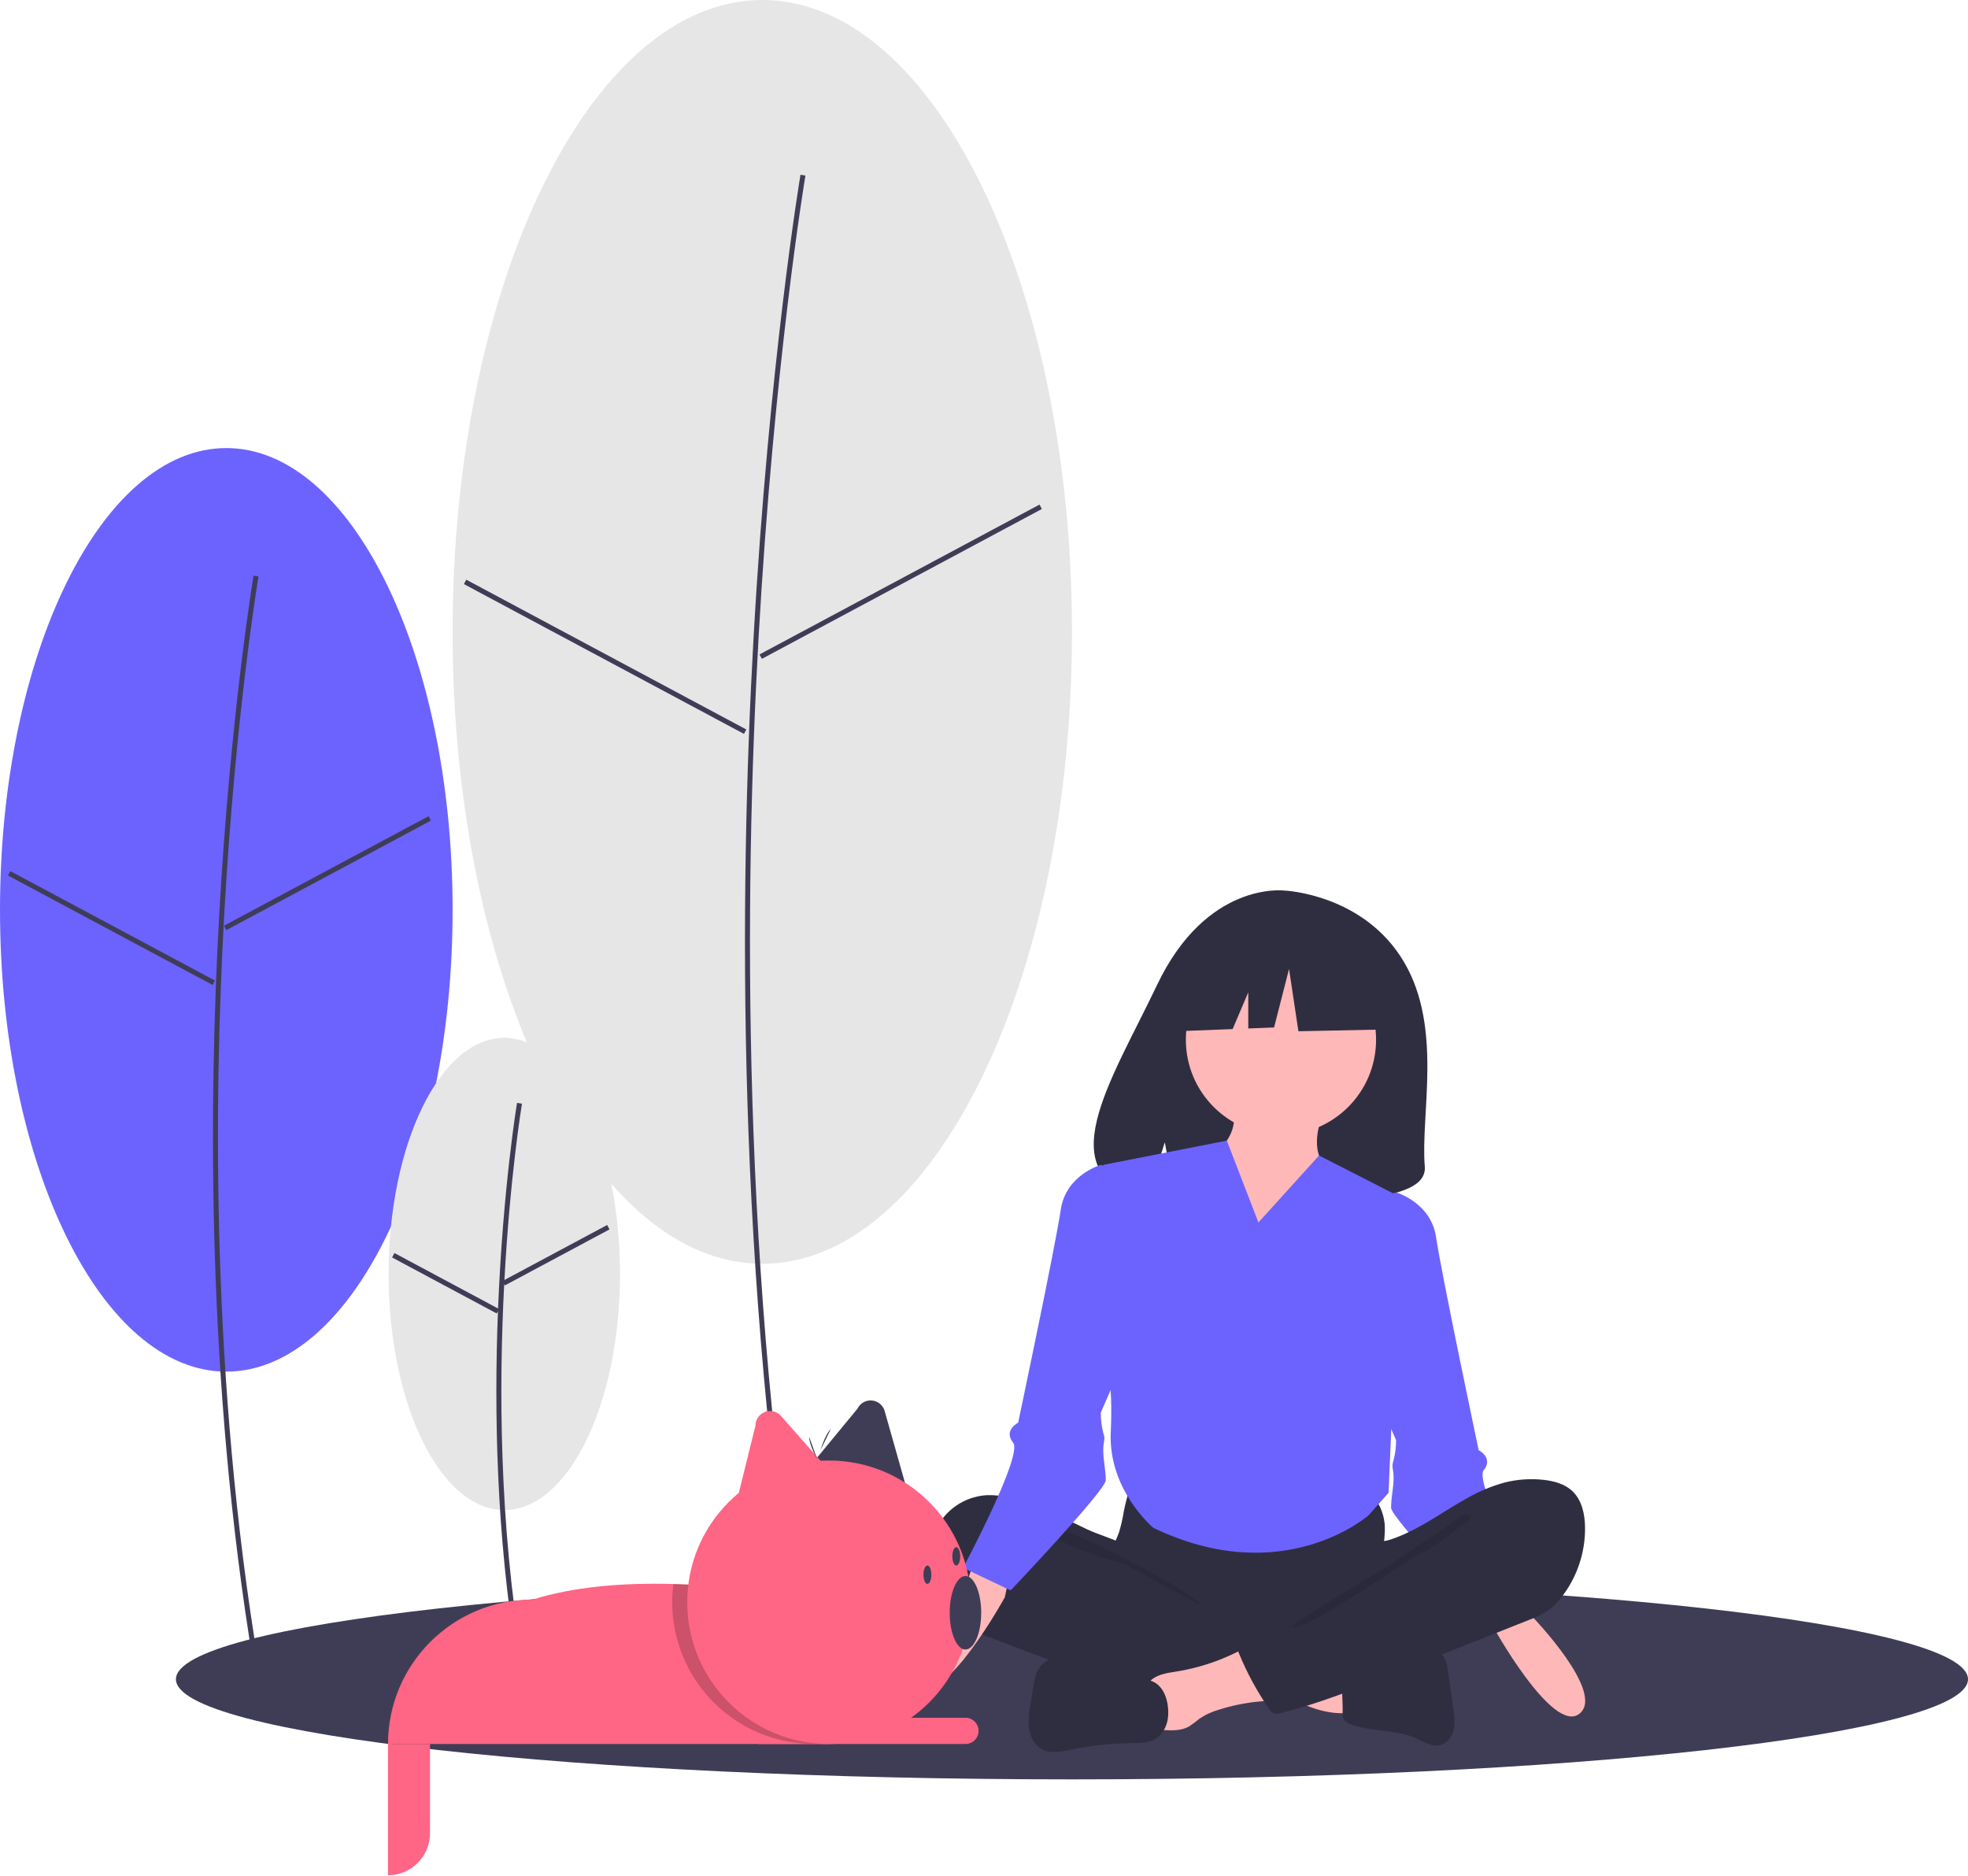
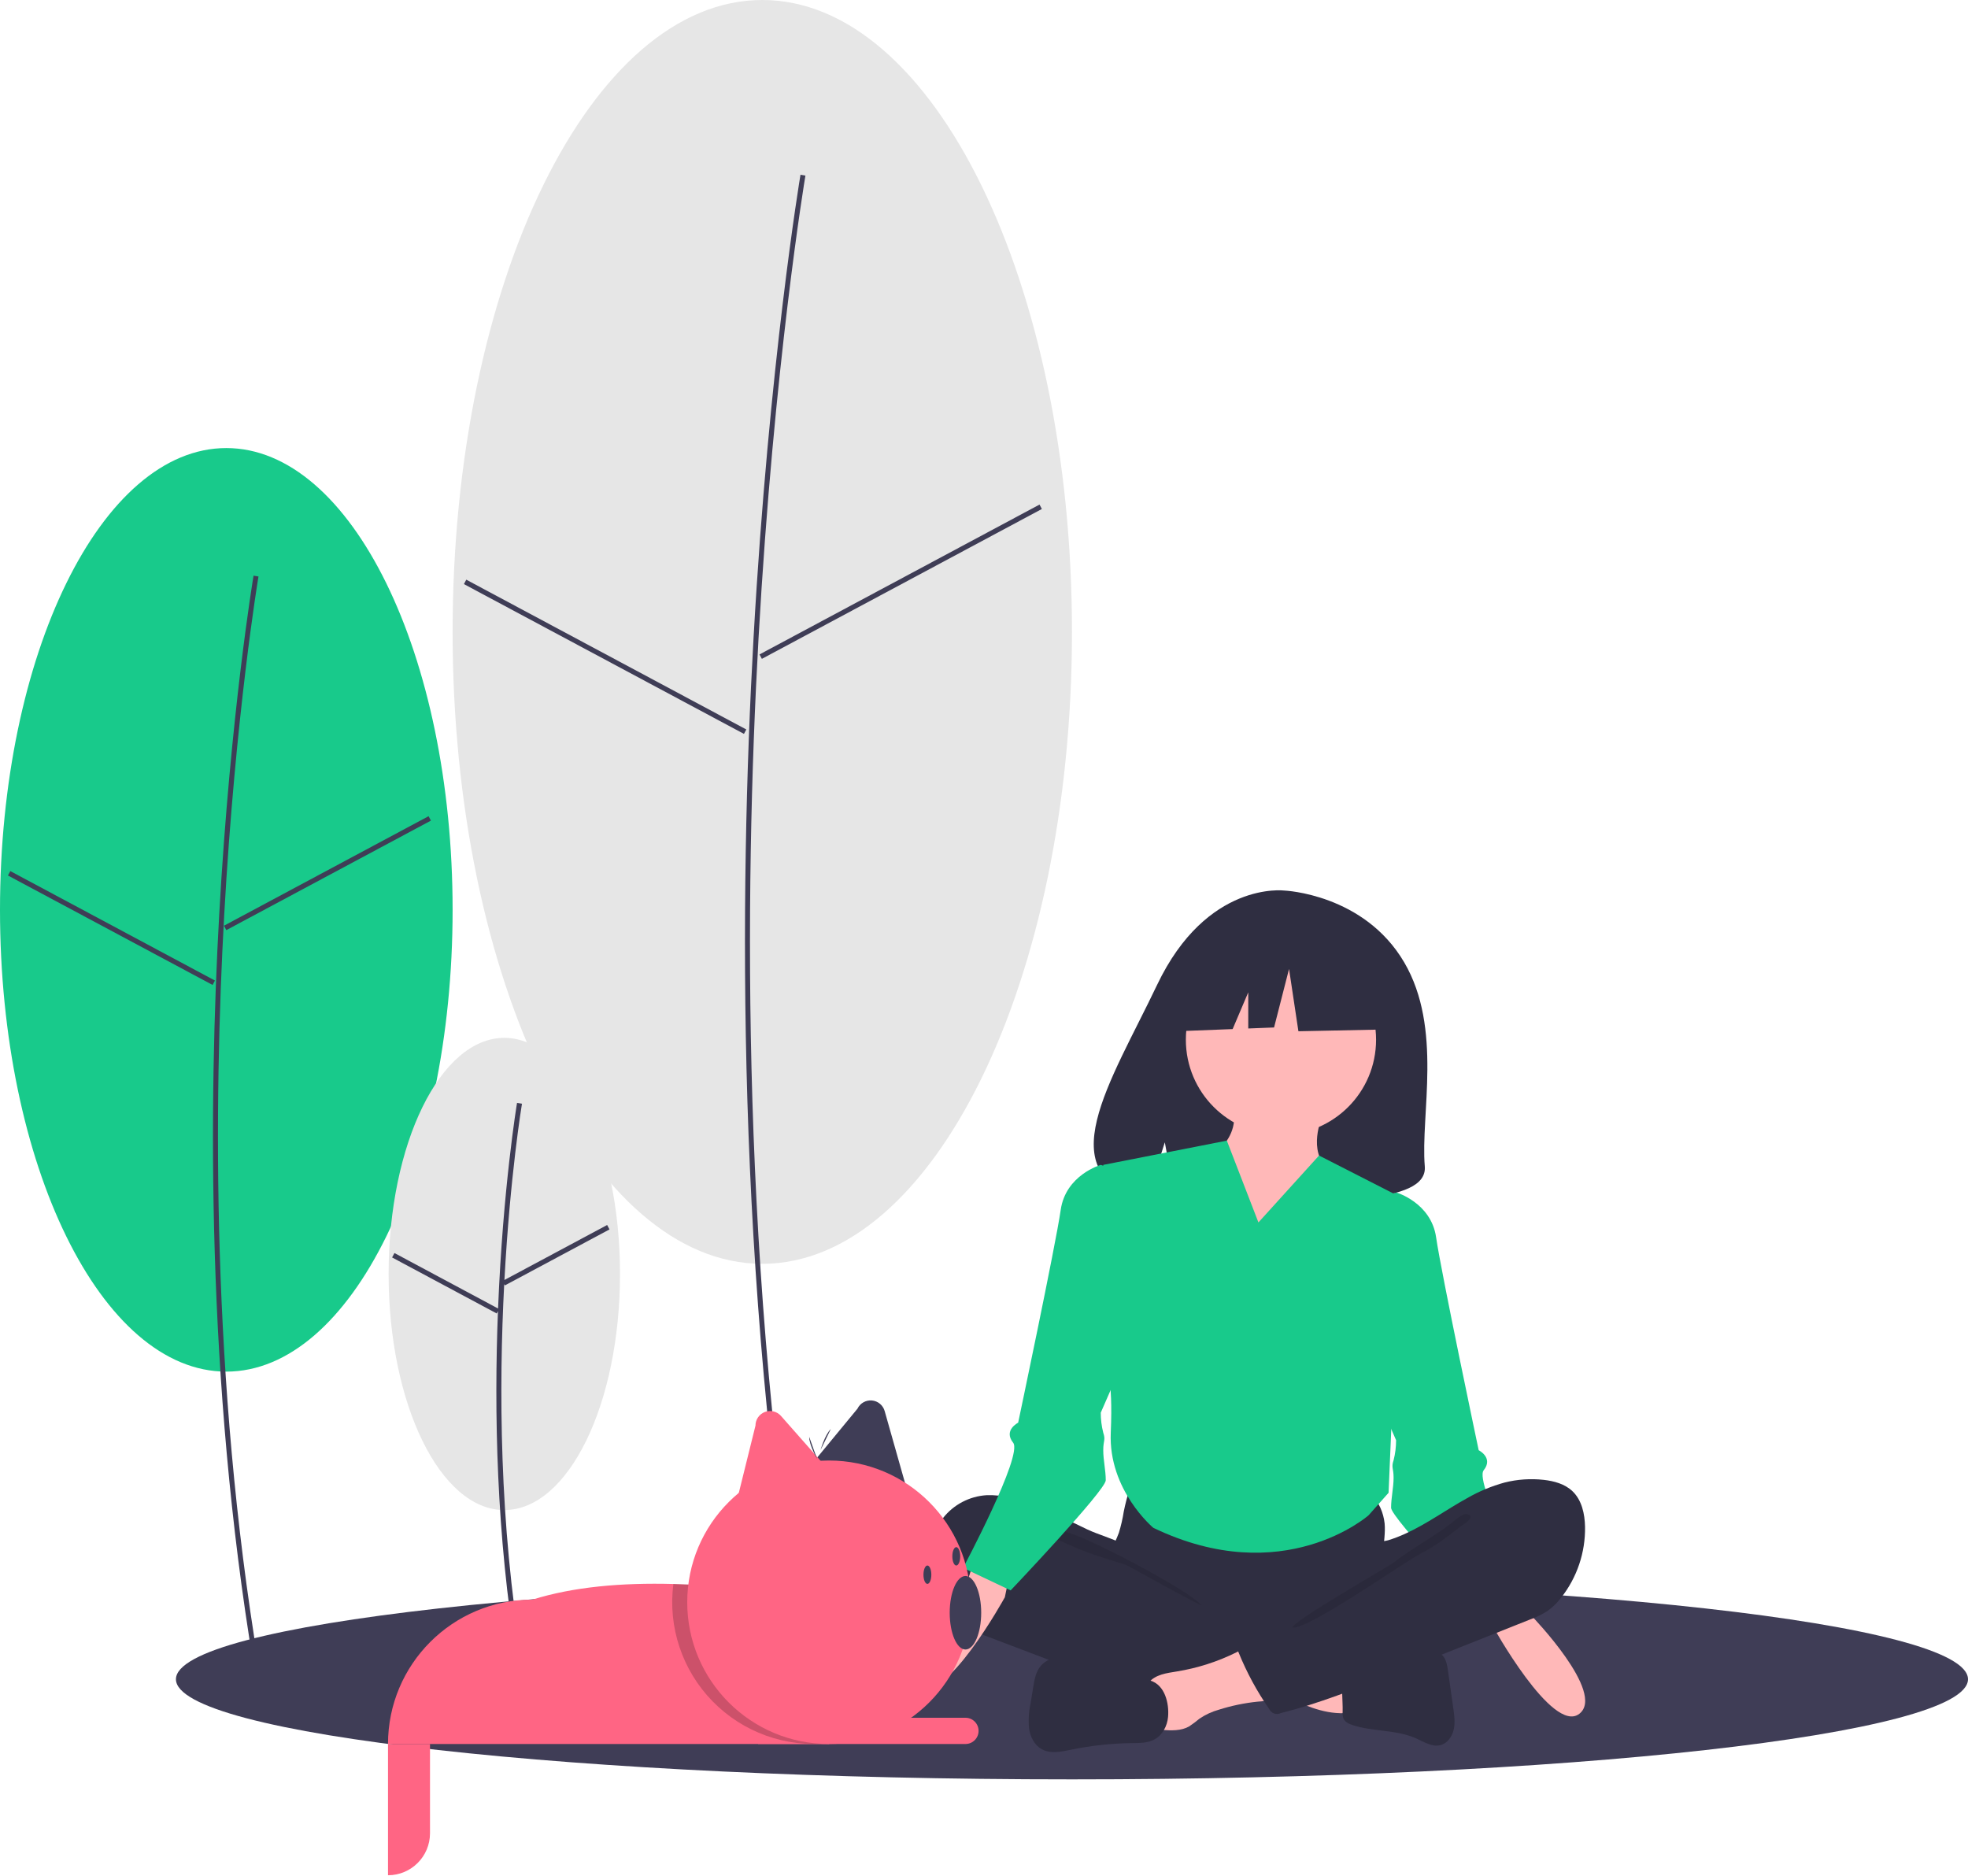
<svg xmlns="http://www.w3.org/2000/svg" id="a4f32909-a035-490f-bc72-f3acc33ef0f1" data-name="Layer 1" width="786.295" height="749.197" viewBox="0 0 786.295 749.197">
  <ellipse cx="428.295" cy="670.89" rx="358" ry="40" fill="#3f3d56" />
  <path d="M812.694,702.031l6.174,19.023s29.736,30.721,18.981,39.048-34.884-35.568-34.884-35.568l-4.447-21.476Z" transform="translate(-206.8527 -75.40145)" fill="#ffb8b8" />
-   <path d="M755.647,554.792l9-3s14,4,16,18,17,85,17,85,6,3,2,8,20,50,20,50l-19,9s-38-40-38-44,1-8,1-12-1-4,0-7a32.167,32.167,0,0,0,1-8l-7-16Z" transform="translate(-206.8527 -75.40145)" fill="#6c63ff" />
-   <ellipse cx="90.418" cy="363.498" rx="90.418" ry="184.489" fill="#6c63ff" />
+   <path d="M755.647,554.792l9-3s14,4,16,18,17,85,17,85,6,3,2,8,20,50,20,50l-19,9s-38-40-38-44,1-8,1-12-1-4,0-7a32.167,32.167,0,0,0,1-8l-7-16Z" transform="translate(-206.8527 -75.40145)" fill="#18CA8B" />
+   <ellipse cx="90.418" cy="363.498" rx="90.418" ry="184.489" fill="#18CA8B" />
  <path d="M296.44,440.813c4.51-80.307,13.598-134.551,13.689-135.09l-1.972-.334c-.091.539-9.195,54.871-13.712,135.281-4.169,74.214-5.175,186.467,13.712,299.786l1.973-.328C291.275,627.001,292.279,514.918,296.44,440.813Z" transform="translate(-206.8527 -75.40145)" fill="#3f3d56" />
  <rect x="291.316" y="423.245" width="92.725" height="2" transform="translate(-367.0872 134.1508) rotate(-28.1569)" fill="#3f3d56" />
  <rect x="250.382" y="399.802" width="2" height="92.725" transform="translate(-467.4565 381.993) rotate(-61.8584)" fill="#3f3d56" />
  <ellipse cx="304.565" cy="252.458" rx="123.73" ry="252.458" fill="#e6e6e6" />
  <path d="M509.915,330.446c6.173-109.911,18.611-184.152,18.736-184.889l-1.972-.334c-.125.738-12.579,75.065-18.759,185.08-5.705,101.538-7.081,255.118,18.759,410.153l1.973-.328C502.844,585.284,504.218,431.875,509.915,330.446Z" transform="translate(-206.8527 -75.40145)" fill="#3f3d56" />
  <rect x="503.27" y="306.806" width="126.887" height="2" transform="translate(-285.037 228.4522) rotate(-28.1571)" fill="#3f3d56" />
  <rect x="447.623" y="274.358" width="2" height="126.887" transform="translate(-267.6919 498.664) rotate(-61.8584)" fill="#3f3d56" />
  <ellipse cx="201.491" cy="508.968" rx="46.229" ry="94.325" fill="#e6e6e6" />
  <path d="M408.303,588.433l.274.512,41.798-22.372-.943-1.764-41.041,21.967c2.271-41.801,6.916-69.863,7.01-70.415l-1.972-.334c-.102.603-5.621,33.927-7.58,82.145L364.455,576.016,363.512,577.78,405.309,600.152l.499-.933c-1.567,39.797-.689,89.56,7.62,139.41l1.973-.328C406.342,683.949,406.143,629.699,408.303,588.433Z" transform="translate(-206.8527 -75.40145)" fill="#3f3d56" />
  <path d="M767.884,459.866c-16.074-27.395-47.876-28.672-47.876-28.672s-30.989-3.997-50.868,37.726c-18.529,38.89-44.101,76.439-4.117,85.543l7.222-22.674,4.473,24.362a155.111,155.111,0,0,0,17.108.295c42.82-1.394,83.599.408,82.286-15.091C774.367,520.752,783.35,486.226,767.884,459.866Z" transform="translate(-206.8527 -75.40145)" fill="#2f2e41" />
  <path d="M655.842,679.301a61.24,61.24,0,0,1-1.949,8.463c-.956,2.712-2.432,5.22-3.307,7.96-2.787,8.734,1.077,18.472,7.247,25.213a40.722,40.722,0,0,0,19.887,11.911c5.566,1.412,11.354,1.615,17.091,1.812,15.885.543,32.178,1.029,47.229-4.12a81.72,81.72,0,0,0,13.722-6.288,10.287,10.287,0,0,0,3.56-2.828c1.148-1.649,1.295-3.786,1.285-5.801-.034-6.792-1.399-13.55-1.075-20.334.18-3.758.877-7.513.534-11.259a20.71,20.71,0,0,0-15.738-17.892c-4.27-.925-8.698-.421-13.046.001a329.789,329.789,0,0,1-33.951,1.531c-11.582-.075-23.093-1.858-34.617-2.044-3.408-.055-3.339,1.005-4.424,4.332A81.605,81.605,0,0,0,655.842,679.301Z" transform="translate(-206.8527 -75.40145)" fill="#2f2e41" />
  <path d="M610.552,673.78a33.989,33.989,0,0,0-9.533-1.022,24.06,24.06,0,0,0-17.379,9.114,24.491,24.491,0,0,0-4.711,19.177,40.533,40.533,0,0,0,3.777,10.412c2.528,5.175,5.56,10.338,10.241,13.655a39.737,39.737,0,0,0,9.038,4.339l24.65,9.367c3.626,1.378,7.253,2.756,10.915,4.034a211.899,211.899,0,0,0,57.013,11.432c5.919.356,11.928.454,17.702-.905a5.749,5.749,0,0,0,3.625-1.976,6.302,6.302,0,0,0,.81-2.699l1.517-10.711a9.047,9.047,0,0,0-.129-4.515c-.695-1.8-2.437-2.932-4.097-3.895-16.206-9.388-35.128-14.568-48.769-27.453-3.211-3.033-5.899-7.842-9.8-9.902-4.424-2.337-9.635-3.67-14.208-5.823C631.217,681.702,621.387,676.293,610.552,673.78Z" transform="translate(-206.8527 -75.40145)" fill="#2f2e41" />
  <path d="M635.162,688.22c8.713,2.754,45.498,21.832,51.804,28.493-.845.307-29.52-15.902-30.381-16.162-7.821-2.368-15.686-4.751-23.114-8.216-1.494-.697-9.707-3.973-9.335-5.875C624.555,684.314,633.615,687.731,635.162,688.22Z" transform="translate(-206.8527 -75.40145)" opacity="0.1" />
  <path d="M743.86,759.842a2.034,2.034,0,0,0,1.381-.41,2.165,2.165,0,0,0,.432-1.603l-.041-14.592c-4.16-1.999-8.813-2.64-13.381-3.256L710.94,737.108c.49.066-3.332,9.258-2.746,10.486,1.033,2.163,8.926,4.08,11.153,5.101C727.091,756.245,735.138,760.148,743.86,759.842Z" transform="translate(-206.8527 -75.40145)" fill="#ffb8b8" />
  <path d="M676.996,743.187c-4.024.646-8.515,1.218-11.121,4.377-3.305,4.006-1.898,9.979-.321,14.942a6.454,6.454,0,0,0,1.371,2.719c1.076,1.071,2.724,1.227,4.233,1.324,3.67.234,7.575.418,10.781-1.398a47.284,47.284,0,0,0,4.188-3.14,26.743,26.743,0,0,1,7.7-3.551,77.279,77.279,0,0,1,15.456-3.213,23.853,23.853,0,0,0,6.089-1.083,6.774,6.774,0,0,0,4.288-4.199c.743-2.652-.785-5.355-2.251-7.681-1.825-2.897-3.759-5.947-6.481-8.08-3.971-3.111-5.935-.723-9.935,1.268A83.779,83.779,0,0,1,676.996,743.187Z" transform="translate(-206.8527 -75.40145)" fill="#ffb8b8" />
  <path d="M666.481,746.842l-25.549-7.617a33.562,33.562,0,0,0-9.508-1.858c-3.24.002-6.63,1.074-8.732,3.562-1.981,2.345-2.548,5.551-3.042,8.591l-1.057,6.504a32.945,32.945,0,0,0-.592,9.988c.483,3.314,2.16,6.625,5.076,8.229,3.536,1.946,7.869.995,11.815.182a127.567,127.567,0,0,1,24.212-2.619c3.058-.037,6.266.002,8.968-1.443,3.212-1.717,5.134-5.348,5.464-9C674.039,755.806,672.203,748.548,666.481,746.842Z" transform="translate(-206.8527 -75.40145)" fill="#2f2e41" />
  <path d="M753.903,740.205c3.312-.586,6.235-2.484,9.409-3.605,4.467-1.577,9.308-1.577,14.041-1.56,1.737.006,3.588.046,5.034,1.017,2.085,1.4,2.619,4.202,2.974,6.702l2.139,15.088c.402,2.838.802,5.752.175,8.548s-2.517,5.492-5.268,6.213c-3.341.876-6.616-1.277-9.771-2.691-7.884-3.534-17.049-2.631-25.27-5.273-1.526-.49-3.16-1.24-3.782-2.728a6.257,6.257,0,0,1-.294-2.607c.141-4.85-.873-11.472.574-16.107C745.165,739.034,750.206,740.205,753.903,740.205Z" transform="translate(-206.8527 -75.40145)" fill="#2f2e41" />
  <path d="M807.971,667.707A43.998,43.998,0,0,1,823.6,666.63c4.178.464,8.483,1.637,11.534,4.554,3.713,3.55,4.906,9.041,5.006,14.201a44.614,44.614,0,0,1-9.56,28.335,25.588,25.588,0,0,1-5.466,5.307,35.846,35.846,0,0,1-7.112,3.457L762.798,744.446c-14.523,5.778-29.097,11.572-44.245,15.381a3.436,3.436,0,0,1-4.64-1.697,115.669,115.669,0,0,1-12.099-22.324,2.018,2.018,0,0,1-.156-1.672,1.984,1.984,0,0,1,.815-.7l39.046-22.629a39.471,39.471,0,0,0,7.947-5.523,19.897,19.897,0,0,0,4.08-5.73c.809-1.705.885-5.729,1.919-6.989,1.012-1.234,4.475-1.332,6.074-1.818a54.821,54.821,0,0,0,6.612-2.521c8.734-3.941,16.512-9.668,24.885-14.282A63.547,63.547,0,0,1,807.971,667.707Z" transform="translate(-206.8527 -75.40145)" fill="#2f2e41" />
  <path d="M785.835,684.606c-6.708,5.082-15.394,9.753-22.043,14.969-2.269,1.78-40.095,23.23-40.63,26.079,6.203,1.054,45.715-26.827,51.368-29.609s10.664-6.705,15.63-10.6c1.265-.992,6.629-3.976,2.996-5.085C791.11,679.737,787.346,683.59,785.835,684.606Z" transform="translate(-206.8527 -75.40145)" opacity="0.1" />
  <circle cx="511.795" cy="415.39" r="38" fill="#ffb8b8" />
  <path d="M734.647,522.792s-6,15,5,21-34,54-34,54l-20-58s17-6,14-22Z" transform="translate(-206.8527 -75.40145)" fill="#ffb8b8" />
-   <path d="M709.647,563.792l24.218-26.736,32.782,16.736-5,118-8,9s-34,30-86,5c0,0-18-15-17-38s-2-26-2-26l-1-81,49.371-9.688Z" transform="translate(-206.8527 -75.40145)" fill="#6c63ff" />
+   <path d="M709.647,563.792l24.218-26.736,32.782,16.736-5,118-8,9s-34,30-86,5c0,0-18-15-17-38s-2-26-2-26l-1-81,49.371-9.688Z" transform="translate(-206.8527 -75.40145)" fill="#18CA8B" />
  <path d="M598.6,691.031l-6.174,19.023S562.69,740.775,573.445,749.102s34.884-35.568,34.884-35.568l4.447-21.476Z" transform="translate(-206.8527 -75.40145)" fill="#ffb8b8" />
-   <path d="M655.647,543.792l-9-3s-14,4-16,18-17,85-17,85-6,3-2,8-20,50-20,50l19,9s38-40,38-44-1-8-1-12,1-4,0-7a32.167,32.167,0,0,1-1-8l7-16Z" transform="translate(-206.8527 -75.40145)" fill="#6c63ff" />
+   <path d="M655.647,543.792l-9-3s-14,4-16,18-17,85-17,85-6,3-2,8-20,50-20,50l19,9s38-40,38-44-1-8-1-12,1-4,0-7a32.167,32.167,0,0,1-1-8l7-16Z" transform="translate(-206.8527 -75.40145)" fill="#18CA8B" />
  <polygon points="553.925 381.823 522.506 365.224 479.119 372.014 470.142 412.005 492.488 411.138 498.73 396.446 498.73 410.895 509.041 410.495 515.026 387.105 518.766 412.005 555.421 411.25 553.925 381.823" fill="#2f2e41" />
  <path d="M538.057,714.482v57.68h-176.18a57.683,57.683,0,0,1,57.68-57.68c16.52-5.15,35.62-6.79,56.34-6.25C495.447,708.732,516.437,711.182,538.057,714.482Z" transform="translate(-206.8527 -75.40145)" fill="#ff6584" />
  <path d="M306.037,684.178h82.847a5.244,5.244,0,0,1,5.244,5.244v0a5.244,5.244,0,0,1-5.244,5.244H306.037a0,0,0,0,1,0,0v-10.487A0,0,0,0,1,306.037,684.178Z" fill="#3f3d56" />
  <path d="M527.238,665.12l22.206-26.918a5.829,5.829,0,0,1,10.865.931l8.757,30.918Z" transform="translate(-206.8527 -75.40145)" fill="#3f3d56" />
  <path d="M500.305,678.829l8.39-33.872a5.829,5.829,0,0,1,10.2-3.857l21.261,24.096Z" transform="translate(-206.8527 -75.40145)" fill="#ff6584" />
  <path d="M155.024,696.762h16.779a0,0,0,0,1,0,0v35.656a16.779,16.779,0,0,1-16.779,16.779h0a0,0,0,0,1,0,0V696.762A0,0,0,0,1,155.024,696.762Z" fill="#ff6584" />
  <path d="M302.891,686.275h82.847a5.244,5.244,0,0,1,5.244,5.244v0a5.244,5.244,0,0,1-5.244,5.244H302.891a0,0,0,0,1,0,0V686.275A0,0,0,0,1,302.891,686.275Z" fill="#ff6584" />
  <path d="M538.057,714.482v57.36a56.645,56.645,0,0,1-62.16-63.61C495.447,708.732,516.437,711.182,538.057,714.482Z" transform="translate(-206.8527 -75.40145)" opacity="0.2" />
  <circle cx="331.206" cy="640.132" r="56.63" fill="#ff6584" />
  <ellipse cx="385.738" cy="644.327" rx="6.292" ry="14.682" fill="#3f3d56" />
  <ellipse cx="370.532" cy="629.121" rx="1.573" ry="3.67" fill="#3f3d56" />
  <ellipse cx="382.068" cy="621.78" rx="1.573" ry="3.67" fill="#3f3d56" />
  <path d="M533.307,658.273s-3.147-5.475-3.147-8.815" transform="translate(-206.8527 -75.40145)" fill="#3f3d56" />
  <path d="M534.692,654.732s1.715-6.078,4.103-8.413" transform="translate(-206.8527 -75.40145)" fill="#3f3d56" />
</svg>
